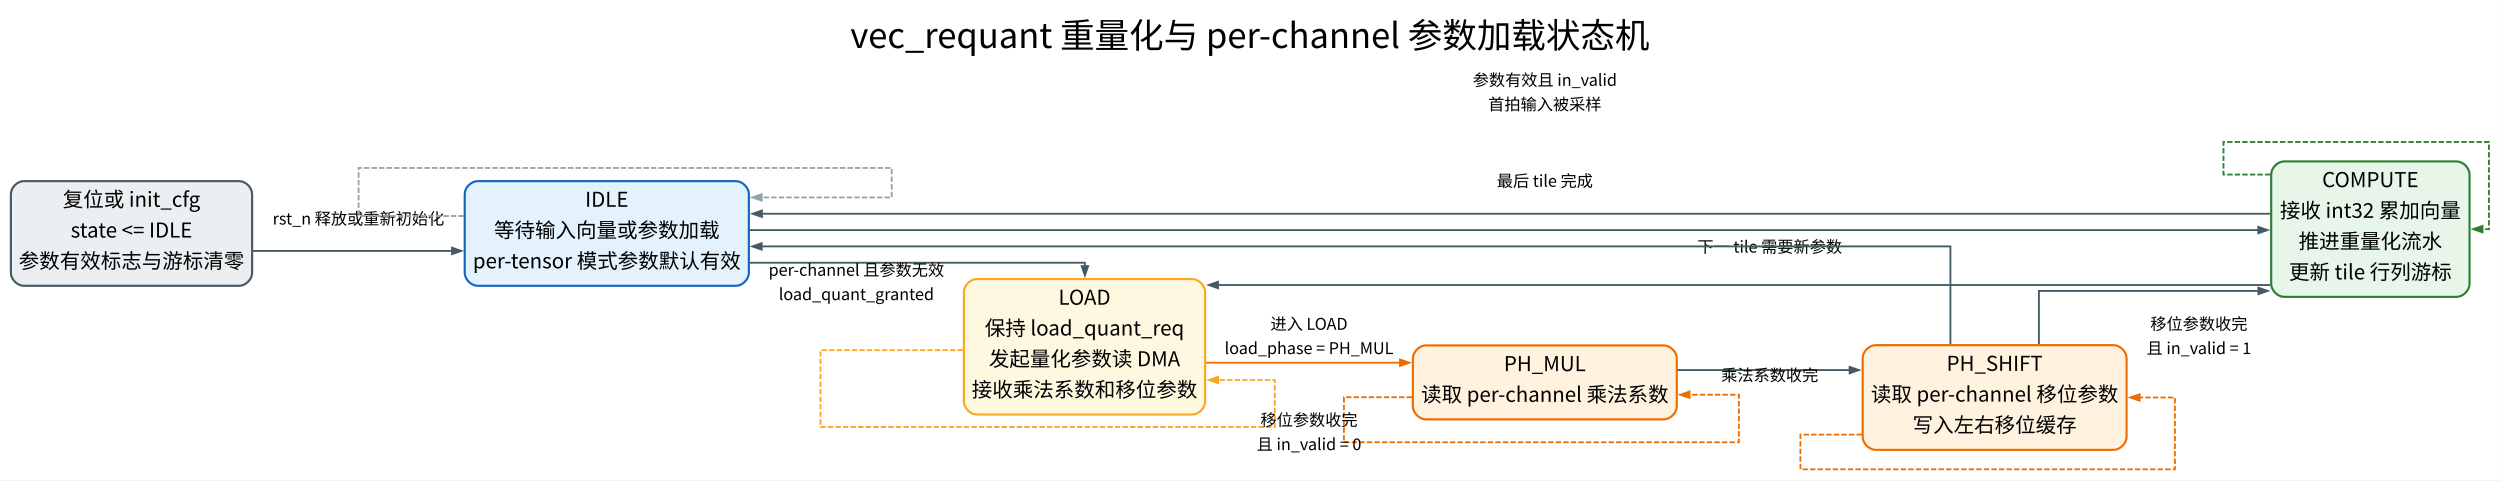
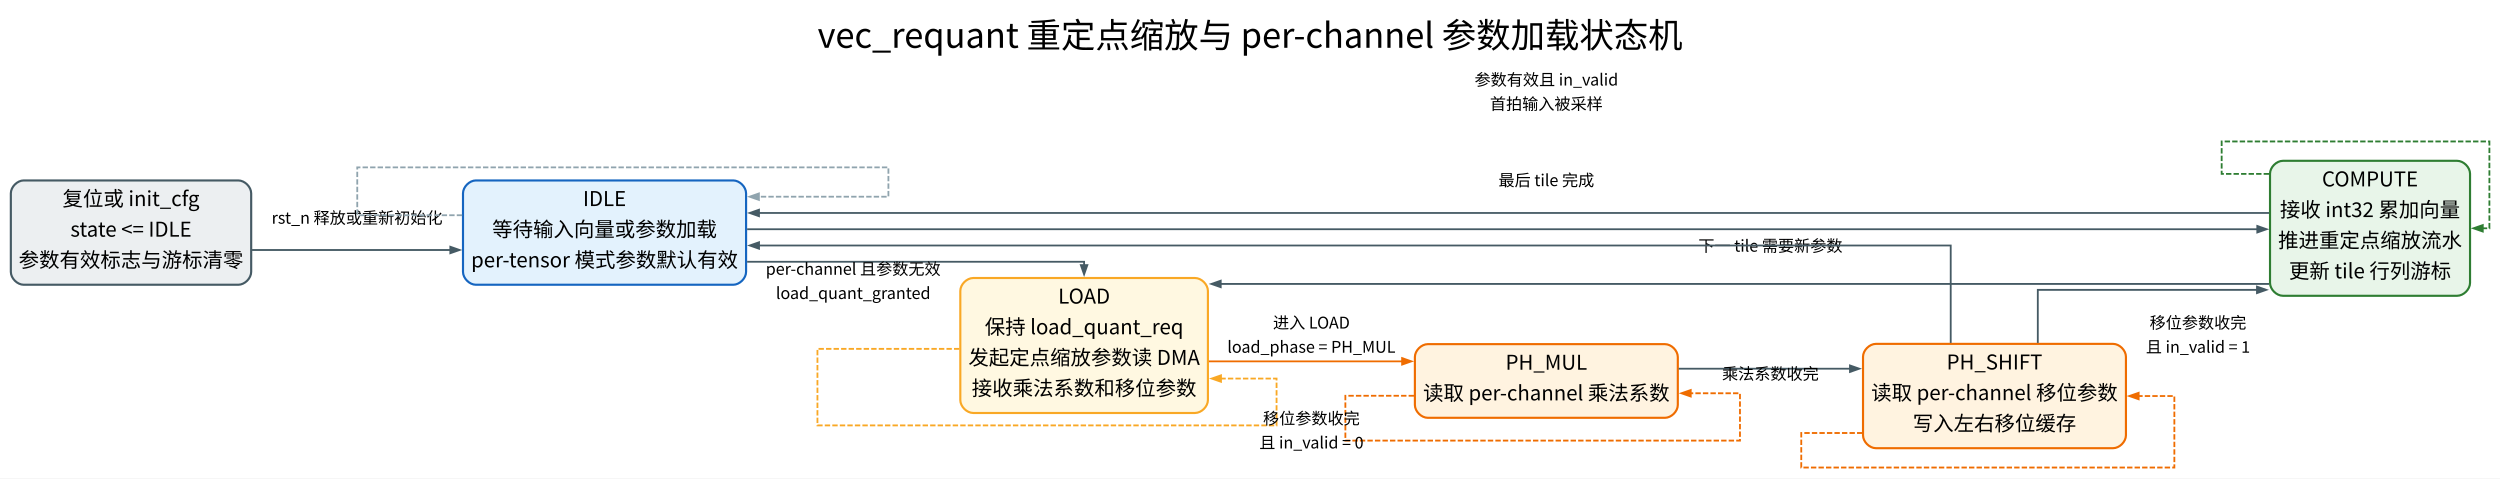
- <svg xmlns="http://www.w3.org/2000/svg" width="4826pt" height="927pt" viewBox="0.00 0.00 4826.00 927.00">
+ <svg xmlns="http://www.w3.org/2000/svg" width="4844pt" height="927pt" viewBox="0.00 0.00 4844.00 927.00">
  <g id="graph0" class="graph" transform="scale(2.08333 2.08333) rotate(0) translate(10.08 434.84)">
-     <polygon fill="white" stroke="none" points="-10.08,10.08 -10.08,-434.84 2306.26,-434.84 2306.26,10.08 -10.08,10.08" />
-     <text xml:space="preserve" text-anchor="middle" x="1148.09" y="-390.36" font-family="Noto Sans CJK SC" font-size="32.00">vec_requant 重量化与 per-channel 参数加载状态机</text>
+     <polygon fill="white" stroke="none" points="-10.08,10.08 -10.08,-434.84 2315.26,-434.84 2315.26,10.08 -10.08,10.08" />
+     <text xml:space="preserve" text-anchor="middle" x="1152.59" y="-390.36" font-family="Noto Sans CJK SC" font-size="32.00">vec_requant 重定点缩放与 per-channel 参数加载状态机</text>
    <g id="node1" class="node">
      <path fill="#eceff1" stroke="#455a64" stroke-width="2" d="M211.53,-267.02C211.53,-267.02 12,-267.02 12,-267.02 6,-267.02 0,-261.02 0,-255.02 0,-255.02 0,-182 0,-182 0,-176 6,-170 12,-170 12,-170 211.53,-170 211.53,-170 217.53,-170 223.53,-176 223.53,-182 223.53,-182 223.53,-255.02 223.53,-255.02 223.53,-261.02 217.53,-267.02 211.53,-267.02" />
      <text xml:space="preserve" text-anchor="middle" x="111.76" y="-243.21" font-family="Noto Sans CJK SC" font-size="19.00">复位或 init_cfg</text>
      <text xml:space="preserve" text-anchor="middle" x="111.76" y="-214.71" font-family="Noto Sans CJK SC" font-size="19.00">state &lt;= IDLE</text>
      <text xml:space="preserve" text-anchor="middle" x="111.76" y="-186.21" font-family="Noto Sans CJK SC" font-size="19.00">参数有效标志与游标清零</text>
    </g>
    <g id="node2" class="node">
      <path fill="#e3f2fd" stroke="#1565c0" stroke-width="2" d="M671.81,-267.02C671.81,-267.02 432.53,-267.02 432.53,-267.02 426.53,-267.02 420.53,-261.02 420.53,-255.02 420.53,-255.02 420.53,-182 420.53,-182 420.53,-176 426.53,-170 432.53,-170 432.53,-170 671.81,-170 671.81,-170 677.81,-170 683.81,-176 683.81,-182 683.81,-182 683.81,-255.02 683.81,-255.02 683.81,-261.02 677.81,-267.02 671.81,-267.02" />
      <text xml:space="preserve" text-anchor="middle" x="552.17" y="-243.21" font-family="Noto Sans CJK SC" font-size="19.00">IDLE</text>
      <text xml:space="preserve" text-anchor="middle" x="552.17" y="-214.71" font-family="Noto Sans CJK SC" font-size="19.00">等待输入向量或参数加载</text>
      <text xml:space="preserve" text-anchor="middle" x="552.17" y="-186.21" font-family="Noto Sans CJK SC" font-size="19.00">per-tensor 模式参数默认有效</text>
    </g>
    <g id="edge1" class="edge">
      <path fill="none" stroke="#455a64" stroke-width="1.7" d="M224.32,-202.34C224.32,-202.34 408.74,-202.34 408.74,-202.34" />
      <polygon fill="#455a64" stroke="#455a64" stroke-width="1.7" points="408.74,-205.35 417.34,-202.34 408.74,-199.33 408.74,-205.35" />
      <text xml:space="preserve" text-anchor="middle" x="322.03" y="-226.76" font-family="Noto Sans CJK SC" font-size="15.00">rst_n 释放或重新初始化</text>
    </g>
    <g id="edge4" class="edge">
      <path fill="none" stroke="#90a4ae" stroke-width="1.7" stroke-dasharray="5,2" d="M419.72,-234.68C368.59,-234.68 322.18,-234.68 322.18,-234.68 322.18,-234.68 322.18,-279.19 322.18,-279.19 322.18,-279.19 816.18,-279.19 816.18,-279.19 816.18,-279.19 816.18,-251.89 816.18,-251.89 816.18,-251.89 695.73,-251.89 695.73,-251.89" />
      <polygon fill="#90a4ae" stroke="#90a4ae" stroke-width="1.7" points="695.73,-248.89 687.13,-251.9 695.73,-254.91 695.73,-248.89" />
    </g>
    <g id="node3" class="node">
-       <path fill="#fff8e1" stroke="#f9a825" stroke-width="2" d="M1094.59,-176.27C1094.59,-176.27 895.06,-176.27 895.06,-176.27 889.06,-176.27 883.06,-170.27 883.06,-164.27 883.06,-164.27 883.06,-62.75 883.06,-62.75 883.06,-56.75 889.06,-50.75 895.06,-50.75 895.06,-50.75 1094.59,-50.75 1094.59,-50.75 1100.59,-50.75 1106.59,-56.75 1106.59,-62.75 1106.59,-62.75 1106.59,-164.27 1106.59,-164.27 1106.59,-170.27 1100.59,-176.27 1094.59,-176.27" />
-       <text xml:space="preserve" text-anchor="middle" x="994.82" y="-152.46" font-family="Noto Sans CJK SC" font-size="19.00">LOAD</text>
-       <text xml:space="preserve" text-anchor="middle" x="994.82" y="-123.96" font-family="Noto Sans CJK SC" font-size="19.00">保持 load_quant_req</text>
-       <text xml:space="preserve" text-anchor="middle" x="994.82" y="-95.46" font-family="Noto Sans CJK SC" font-size="19.00">发起量化参数读 DMA</text>
-       <text xml:space="preserve" text-anchor="middle" x="994.82" y="-66.96" font-family="Noto Sans CJK SC" font-size="19.00">接收乘法系数和移位参数</text>
+       <path fill="#fff8e1" stroke="#f9a825" stroke-width="2" d="M1101.34,-176.27C1101.34,-176.27 895.06,-176.27 895.06,-176.27 889.06,-176.27 883.06,-170.27 883.06,-164.27 883.06,-164.27 883.06,-62.75 883.06,-62.75 883.06,-56.75 889.06,-50.75 895.06,-50.75 895.06,-50.75 1101.34,-50.75 1101.34,-50.75 1107.34,-50.75 1113.34,-56.75 1113.34,-62.75 1113.34,-62.75 1113.34,-164.27 1113.34,-164.27 1113.34,-170.27 1107.34,-176.27 1101.34,-176.27" />
+       <text xml:space="preserve" text-anchor="middle" x="998.2" y="-152.46" font-family="Noto Sans CJK SC" font-size="19.00">LOAD</text>
+       <text xml:space="preserve" text-anchor="middle" x="998.2" y="-123.96" font-family="Noto Sans CJK SC" font-size="19.00">保持 load_quant_req</text>
+       <text xml:space="preserve" text-anchor="middle" x="998.2" y="-95.46" font-family="Noto Sans CJK SC" font-size="19.00">发起定点缩放参数读 DMA</text>
+       <text xml:space="preserve" text-anchor="middle" x="998.2" y="-66.96" font-family="Noto Sans CJK SC" font-size="19.00">接收乘法系数和移位参数</text>
    </g>
    <g id="edge2" class="edge">
-       <path fill="none" stroke="#455a64" stroke-width="1.7" d="M684.79,-191.39C815.3,-191.39 995.18,-191.39 995.18,-191.39 995.18,-191.39 995.18,-188.28 995.18,-188.28" />
-       <polygon fill="#455a64" stroke="#455a64" stroke-width="1.7" points="998.19,-188.28 995.18,-179.68 992.17,-188.28 998.19,-188.28" />
+       <path fill="none" stroke="#455a64" stroke-width="1.7" d="M684.78,-191.39C816.25,-191.39 998.18,-191.39 998.18,-191.39 998.18,-191.39 998.18,-188.28 998.18,-188.28" />
+       <polygon fill="#455a64" stroke="#455a64" stroke-width="1.7" points="1001.19,-188.28 998.18,-179.68 995.17,-188.28 1001.19,-188.28" />
      <text xml:space="preserve" text-anchor="middle" x="783.43" y="-179.26" font-family="Noto Sans CJK SC" font-size="15.00">per-channel 且参数无效</text>
      <text xml:space="preserve" text-anchor="middle" x="783.43" y="-156.76" font-family="Noto Sans CJK SC" font-size="15.00">load_quant_granted</text>
    </g>
    <g id="node4" class="node">
-       <path fill="#e8f5e9" stroke="#2e7d32" stroke-width="2" d="M2266.18,-285.27C2266.18,-285.27 2106.4,-285.27 2106.4,-285.27 2100.4,-285.27 2094.4,-279.27 2094.4,-273.27 2094.4,-273.27 2094.4,-171.75 2094.4,-171.75 2094.4,-165.75 2100.4,-159.75 2106.4,-159.75 2106.4,-159.75 2266.18,-159.75 2266.18,-159.75 2272.18,-159.75 2278.18,-165.75 2278.18,-171.75 2278.18,-171.75 2278.18,-273.27 2278.18,-273.27 2278.18,-279.27 2272.18,-285.27 2266.18,-285.27" />
-       <text xml:space="preserve" text-anchor="middle" x="2186.29" y="-261.46" font-family="Noto Sans CJK SC" font-size="19.00">COMPUTE</text>
-       <text xml:space="preserve" text-anchor="middle" x="2186.29" y="-232.96" font-family="Noto Sans CJK SC" font-size="19.00">接收 int32 累加向量</text>
-       <text xml:space="preserve" text-anchor="middle" x="2186.29" y="-204.46" font-family="Noto Sans CJK SC" font-size="19.00">推进重量化流水</text>
-       <text xml:space="preserve" text-anchor="middle" x="2186.29" y="-175.96" font-family="Noto Sans CJK SC" font-size="19.00">更新 tile 行列游标</text>
+       <path fill="#e8f5e9" stroke="#2e7d32" stroke-width="2" d="M2275.18,-285.27C2275.18,-285.27 2113.15,-285.27 2113.15,-285.27 2107.15,-285.27 2101.15,-279.27 2101.15,-273.27 2101.15,-273.27 2101.15,-171.75 2101.15,-171.75 2101.15,-165.75 2107.15,-159.75 2113.15,-159.75 2113.15,-159.75 2275.18,-159.75 2275.18,-159.75 2281.18,-159.75 2287.18,-165.75 2287.18,-171.75 2287.18,-171.75 2287.18,-273.27 2287.18,-273.27 2287.18,-279.27 2281.18,-285.27 2275.18,-285.27" />
+       <text xml:space="preserve" text-anchor="middle" x="2194.16" y="-261.46" font-family="Noto Sans CJK SC" font-size="19.00">COMPUTE</text>
+       <text xml:space="preserve" text-anchor="middle" x="2194.16" y="-232.96" font-family="Noto Sans CJK SC" font-size="19.00">接收 int32 累加向量</text>
+       <text xml:space="preserve" text-anchor="middle" x="2194.16" y="-204.46" font-family="Noto Sans CJK SC" font-size="19.00">推进重定点缩放流水</text>
+       <text xml:space="preserve" text-anchor="middle" x="2194.16" y="-175.96" font-family="Noto Sans CJK SC" font-size="19.00">更新 tile 行列游标</text>
    </g>
    <g id="edge3" class="edge">
-       <path fill="none" stroke="#455a64" stroke-width="1.7" d="M684.51,-221.64C684.51,-221.64 2082.43,-221.64 2082.43,-221.64" />
-       <polygon fill="#455a64" stroke="#455a64" stroke-width="1.7" points="2082.43,-224.66 2091.03,-221.65 2082.43,-218.64 2082.43,-224.66" />
-       <text xml:space="preserve" text-anchor="middle" x="1421.35" y="-355.26" font-family="Noto Sans CJK SC" font-size="15.00">参数有效且 in_valid</text>
-       <text xml:space="preserve" text-anchor="middle" x="1421.35" y="-332.76" font-family="Noto Sans CJK SC" font-size="15.00">首拍输入被采样</text>
+       <path fill="none" stroke="#455a64" stroke-width="1.7" d="M684.8,-221.64C684.8,-221.64 2089.32,-221.64 2089.32,-221.64" />
+       <polygon fill="#455a64" stroke="#455a64" stroke-width="1.7" points="2089.32,-224.66 2097.92,-221.65 2089.32,-218.64 2089.32,-224.66" />
+       <text xml:space="preserve" text-anchor="middle" x="1428.1" y="-355.26" font-family="Noto Sans CJK SC" font-size="15.00">参数有效且 in_valid</text>
+       <text xml:space="preserve" text-anchor="middle" x="1428.1" y="-332.76" font-family="Noto Sans CJK SC" font-size="15.00">首拍输入被采样</text>
    </g>
    <g id="edge11" class="edge">
-       <path fill="none" stroke="#f9a825" stroke-width="1.7" stroke-dasharray="5,2" d="M882.17,-110.38C817.96,-110.38 750.18,-110.38 750.18,-110.38 750.18,-110.38 750.18,-39.19 750.18,-39.19 750.18,-39.19 1171.18,-39.19 1171.18,-39.19 1171.18,-39.19 1171.18,-82.76 1171.18,-82.76 1171.18,-82.76 1118.68,-82.76 1118.68,-82.76" />
-       <polygon fill="#f9a825" stroke="#f9a825" stroke-width="1.7" points="1118.68,-79.75 1110.08,-82.76 1118.68,-85.77 1118.68,-79.75" />
+       <path fill="none" stroke="#f9a825" stroke-width="1.7" stroke-dasharray="5,2" d="M882.18,-110.38C817.63,-110.38 750.18,-110.38 750.18,-110.38 750.18,-110.38 750.18,-39.19 750.18,-39.19 750.18,-39.19 1177.18,-39.19 1177.18,-39.19 1177.18,-39.19 1177.18,-82.76 1177.18,-82.76 1177.18,-82.76 1125.5,-82.76 1125.5,-82.76" />
+       <polygon fill="#f9a825" stroke="#f9a825" stroke-width="1.7" points="1125.5,-79.75 1116.9,-82.76 1125.5,-85.77 1125.5,-79.75" />
    </g>
    <g id="node5" class="node">
-       <path fill="#fff3e0" stroke="#ef6c00" stroke-width="2" d="M1531.62,-114.77C1531.62,-114.77 1311.09,-114.77 1311.09,-114.77 1305.09,-114.77 1299.09,-108.77 1299.09,-102.77 1299.09,-102.77 1299.09,-58.25 1299.09,-58.25 1299.09,-52.25 1305.09,-46.25 1311.09,-46.25 1311.09,-46.25 1531.62,-46.25 1531.62,-46.25 1537.62,-46.25 1543.62,-52.25 1543.62,-58.25 1543.62,-58.25 1543.62,-102.77 1543.62,-102.77 1543.62,-108.77 1537.62,-114.77 1531.62,-114.77" />
-       <text xml:space="preserve" text-anchor="middle" x="1421.35" y="-90.96" font-family="Noto Sans CJK SC" font-size="19.00">PH_MUL</text>
-       <text xml:space="preserve" text-anchor="middle" x="1421.35" y="-62.46" font-family="Noto Sans CJK SC" font-size="19.00">读取 per-channel 乘法系数</text>
+       <path fill="#fff3e0" stroke="#ef6c00" stroke-width="2" d="M1538.37,-114.77C1538.37,-114.77 1317.84,-114.77 1317.84,-114.77 1311.84,-114.77 1305.84,-108.77 1305.84,-102.77 1305.84,-102.77 1305.84,-58.25 1305.84,-58.25 1305.84,-52.25 1311.84,-46.25 1317.84,-46.25 1317.84,-46.25 1538.37,-46.25 1538.37,-46.25 1544.37,-46.25 1550.37,-52.25 1550.37,-58.25 1550.37,-58.25 1550.37,-102.77 1550.37,-102.77 1550.37,-108.77 1544.37,-114.77 1538.37,-114.77" />
+       <text xml:space="preserve" text-anchor="middle" x="1428.1" y="-90.96" font-family="Noto Sans CJK SC" font-size="19.00">PH_MUL</text>
+       <text xml:space="preserve" text-anchor="middle" x="1428.1" y="-62.46" font-family="Noto Sans CJK SC" font-size="19.00">读取 per-channel 乘法系数</text>
    </g>
    <g id="edge5" class="edge">
-       <path fill="none" stroke="#ef6c00" stroke-width="1.7" d="M1107.45,-98.77C1107.45,-98.77 1287.17,-98.77 1287.17,-98.77" />
-       <polygon fill="#ef6c00" stroke="#ef6c00" stroke-width="1.7" points="1287.17,-101.78 1295.77,-98.77 1287.17,-95.76 1287.17,-101.78" />
-       <text xml:space="preserve" text-anchor="middle" x="1202.84" y="-129.26" font-family="Noto Sans CJK SC" font-size="15.00">进入 LOAD</text>
-       <text xml:space="preserve" text-anchor="middle" x="1202.84" y="-106.76" font-family="Noto Sans CJK SC" font-size="15.00">load_phase = PH_MUL</text>
+       <path fill="none" stroke="#ef6c00" stroke-width="1.7" d="M1114.26,-98.77C1114.26,-98.77 1293.96,-98.77 1293.96,-98.77" />
+       <polygon fill="#ef6c00" stroke="#ef6c00" stroke-width="1.7" points="1293.96,-101.78 1302.56,-98.77 1293.96,-95.76 1293.96,-101.78" />
+       <text xml:space="preserve" text-anchor="middle" x="1209.59" y="-129.26" font-family="Noto Sans CJK SC" font-size="15.00">进入 LOAD</text>
+       <text xml:space="preserve" text-anchor="middle" x="1209.59" y="-106.76" font-family="Noto Sans CJK SC" font-size="15.00">load_phase = PH_MUL</text>
    </g>
    <g id="edge14" class="edge">
-       <path fill="none" stroke="#455a64" stroke-width="1.7" d="M2093.45,-236.77C2093.45,-236.77 695.92,-236.77 695.92,-236.77" />
-       <polygon fill="#455a64" stroke="#455a64" stroke-width="1.7" points="695.92,-233.76 687.32,-236.77 695.92,-239.78 695.92,-233.76" />
-       <text xml:space="preserve" text-anchor="middle" x="1421.35" y="-261.76" font-family="Noto Sans CJK SC" font-size="15.00">最后 tile 完成</text>
+       <path fill="none" stroke="#455a64" stroke-width="1.7" d="M2100.29,-236.77C2100.29,-236.77 695.82,-236.77 695.82,-236.77" />
+       <polygon fill="#455a64" stroke="#455a64" stroke-width="1.7" points="695.82,-233.76 687.22,-236.77 695.82,-239.78 695.82,-233.76" />
+       <text xml:space="preserve" text-anchor="middle" x="1428.1" y="-261.76" font-family="Noto Sans CJK SC" font-size="15.00">最后 tile 完成</text>
    </g>
    <g id="edge13" class="edge">
-       <path fill="none" stroke="#455a64" stroke-width="1.7" d="M2093.79,-170.76C2093.79,-170.76 1118.54,-170.76 1118.54,-170.76" />
-       <polygon fill="#455a64" stroke="#455a64" stroke-width="1.7" points="1118.54,-167.75 1109.94,-170.76 1118.54,-173.77 1118.54,-167.75" />
-       <text xml:space="preserve" text-anchor="middle" x="1629.74" y="-200.76" font-family="Noto Sans CJK SC" font-size="15.00">下一 tile 需要新参数</text>
+       <path fill="none" stroke="#455a64" stroke-width="1.7" d="M2100.32,-170.76C2100.32,-170.76 1125.24,-170.76 1125.24,-170.76" />
+       <polygon fill="#455a64" stroke="#455a64" stroke-width="1.7" points="1125.24,-167.75 1116.64,-170.76 1125.24,-173.77 1125.24,-167.75" />
+       <text xml:space="preserve" text-anchor="middle" x="1636.49" y="-200.76" font-family="Noto Sans CJK SC" font-size="15.00">下一 tile 需要新参数</text>
    </g>
    <g id="edge12" class="edge">
-       <path fill="none" stroke="#2e7d32" stroke-width="1.7" stroke-dasharray="5,2" d="M2093.62,-273.1C2069.52,-273.1 2050.18,-273.1 2050.18,-273.1 2050.18,-273.1 2050.18,-303.27 2050.18,-303.27 2050.18,-303.27 2296.18,-303.27 2296.18,-303.27 2296.18,-303.27 2296.18,-222.51 2296.18,-222.51 2296.18,-222.51 2290.18,-222.51 2290.18,-222.51" />
-       <polygon fill="#2e7d32" stroke="#2e7d32" stroke-width="1.7" points="2290.18,-219.5 2281.58,-222.51 2290.18,-225.52 2290.18,-219.5" />
+       <path fill="none" stroke="#2e7d32" stroke-width="1.7" stroke-dasharray="5,2" d="M2100.22,-273.1C2075.79,-273.1 2056.18,-273.1 2056.18,-273.1 2056.18,-273.1 2056.18,-303.27 2056.18,-303.27 2056.18,-303.27 2305.18,-303.27 2305.18,-303.27 2305.18,-303.27 2305.18,-222.51 2305.18,-222.51 2305.18,-222.51 2299.01,-222.51 2299.01,-222.51" />
+       <polygon fill="#2e7d32" stroke="#2e7d32" stroke-width="1.7" points="2299.01,-219.5 2290.41,-222.51 2299.01,-225.52 2299.01,-219.5" />
    </g>
    <g id="edge6" class="edge">
-       <path fill="none" stroke="#ef6c00" stroke-width="1.7" stroke-dasharray="5,2" d="M1298.21,-66.76C1263.59,-66.76 1235.18,-66.76 1235.18,-66.76 1235.18,-66.76 1235.18,-25.06 1235.18,-25.06 1235.18,-25.06 1601.18,-25.06 1601.18,-25.06 1601.18,-25.06 1601.18,-69.09 1601.18,-69.09 1601.18,-69.09 1555.46,-69.09 1555.46,-69.09" />
-       <polygon fill="#ef6c00" stroke="#ef6c00" stroke-width="1.7" points="1555.46,-66.08 1546.86,-69.09 1555.46,-72.1 1555.46,-66.08" />
+       <path fill="none" stroke="#ef6c00" stroke-width="1.7" stroke-dasharray="5,2" d="M1304.99,-66.76C1269.99,-66.76 1241.18,-66.76 1241.18,-66.76 1241.18,-66.76 1241.18,-25.06 1241.18,-25.06 1241.18,-25.06 1608.18,-25.06 1608.18,-25.06 1608.18,-25.06 1608.18,-69.09 1608.18,-69.09 1608.18,-69.09 1562.38,-69.09 1562.38,-69.09" />
+       <polygon fill="#ef6c00" stroke="#ef6c00" stroke-width="1.7" points="1562.38,-66.08 1553.78,-69.09 1562.38,-72.1 1562.38,-66.08" />
    </g>
    <g id="node6" class="node">
-       <path fill="#fff3e0" stroke="#ef6c00" stroke-width="2" d="M1948.4,-115.02C1948.4,-115.02 1727.87,-115.02 1727.87,-115.02 1721.87,-115.02 1715.87,-109.02 1715.87,-103.02 1715.87,-103.02 1715.87,-30 1715.87,-30 1715.87,-24 1721.87,-18 1727.87,-18 1727.87,-18 1948.4,-18 1948.4,-18 1954.4,-18 1960.4,-24 1960.4,-30 1960.4,-30 1960.4,-103.02 1960.4,-103.02 1960.4,-109.02 1954.4,-115.02 1948.4,-115.02" />
-       <text xml:space="preserve" text-anchor="middle" x="1838.13" y="-91.21" font-family="Noto Sans CJK SC" font-size="19.00">PH_SHIFT</text>
-       <text xml:space="preserve" text-anchor="middle" x="1838.13" y="-62.71" font-family="Noto Sans CJK SC" font-size="19.00">读取 per-channel 移位参数</text>
-       <text xml:space="preserve" text-anchor="middle" x="1838.13" y="-34.21" font-family="Noto Sans CJK SC" font-size="19.00">写入左右移位缓存</text>
+       <path fill="#fff3e0" stroke="#ef6c00" stroke-width="2" d="M1955.15,-115.02C1955.15,-115.02 1734.62,-115.02 1734.62,-115.02 1728.62,-115.02 1722.62,-109.02 1722.62,-103.02 1722.62,-103.02 1722.62,-30 1722.62,-30 1722.62,-24 1728.62,-18 1734.62,-18 1734.62,-18 1955.15,-18 1955.15,-18 1961.15,-18 1967.15,-24 1967.15,-30 1967.15,-30 1967.15,-103.02 1967.15,-103.02 1967.15,-109.02 1961.15,-115.02 1955.15,-115.02" />
+       <text xml:space="preserve" text-anchor="middle" x="1844.88" y="-91.21" font-family="Noto Sans CJK SC" font-size="19.00">PH_SHIFT</text>
+       <text xml:space="preserve" text-anchor="middle" x="1844.88" y="-62.71" font-family="Noto Sans CJK SC" font-size="19.00">读取 per-channel 移位参数</text>
+       <text xml:space="preserve" text-anchor="middle" x="1844.88" y="-34.21" font-family="Noto Sans CJK SC" font-size="19.00">写入左右移位缓存</text>
    </g>
    <g id="edge7" class="edge">
-       <path fill="none" stroke="#455a64" stroke-width="1.7" d="M1544.43,-91.93C1544.43,-91.93 1703.76,-91.93 1703.76,-91.93" />
-       <polygon fill="#455a64" stroke="#455a64" stroke-width="1.7" points="1703.76,-94.94 1712.36,-91.93 1703.76,-88.92 1703.76,-94.94" />
-       <text xml:space="preserve" text-anchor="middle" x="1629.74" y="-81.76" font-family="Noto Sans CJK SC" font-size="15.00">乘法系数收完</text>
+       <path fill="none" stroke="#455a64" stroke-width="1.7" d="M1551.18,-91.93C1551.18,-91.93 1710.51,-91.93 1710.51,-91.93" />
+       <polygon fill="#455a64" stroke="#455a64" stroke-width="1.7" points="1710.51,-94.94 1719.11,-91.93 1710.51,-88.92 1710.51,-94.94" />
+       <text xml:space="preserve" text-anchor="middle" x="1636.49" y="-81.76" font-family="Noto Sans CJK SC" font-size="15.00">乘法系数收完</text>
    </g>
    <g id="edge9" class="edge">
-       <path fill="none" stroke="#455a64" stroke-width="1.7" d="M1797.18,-115.87C1797.18,-156.18 1797.18,-206.52 1797.18,-206.52 1797.18,-206.52 695.7,-206.52 695.7,-206.52" />
-       <polygon fill="#455a64" stroke="#455a64" stroke-width="1.7" points="695.7,-203.51 687.1,-206.52 695.7,-209.53 695.7,-203.51" />
-       <text xml:space="preserve" text-anchor="middle" x="1202.84" y="-40.26" font-family="Noto Sans CJK SC" font-size="15.00">移位参数收完</text>
-       <text xml:space="preserve" text-anchor="middle" x="1202.84" y="-17.76" font-family="Noto Sans CJK SC" font-size="15.00">且 in_valid = 0</text>
+       <path fill="none" stroke="#455a64" stroke-width="1.7" d="M1804.18,-115.87C1804.18,-156.18 1804.18,-206.52 1804.18,-206.52 1804.18,-206.52 695.85,-206.52 695.85,-206.52" />
+       <polygon fill="#455a64" stroke="#455a64" stroke-width="1.7" points="695.85,-203.51 687.25,-206.52 695.85,-209.53 695.85,-203.51" />
+       <text xml:space="preserve" text-anchor="middle" x="1209.59" y="-40.26" font-family="Noto Sans CJK SC" font-size="15.00">移位参数收完</text>
+       <text xml:space="preserve" text-anchor="middle" x="1209.59" y="-17.76" font-family="Noto Sans CJK SC" font-size="15.00">且 in_valid = 0</text>
    </g>
    <g id="edge10" class="edge">
-       <path fill="none" stroke="#455a64" stroke-width="1.7" d="M1879.18,-115.88C1879.18,-140.57 1879.18,-165.26 1879.18,-165.26 1879.18,-165.26 2082.56,-165.26 2082.56,-165.26" />
-       <polygon fill="#455a64" stroke="#455a64" stroke-width="1.7" points="2082.56,-168.27 2091.16,-165.26 2082.56,-162.25 2082.56,-168.27" />
-       <text xml:space="preserve" text-anchor="middle" x="2027.4" y="-129.26" font-family="Noto Sans CJK SC" font-size="15.00">移位参数收完</text>
-       <text xml:space="preserve" text-anchor="middle" x="2027.4" y="-106.76" font-family="Noto Sans CJK SC" font-size="15.00">且 in_valid = 1</text>
+       <path fill="none" stroke="#455a64" stroke-width="1.7" d="M1885.18,-115.88C1885.18,-140.57 1885.18,-165.26 1885.18,-165.26 1885.18,-165.26 2089.03,-165.26 2089.03,-165.26" />
+       <polygon fill="#455a64" stroke="#455a64" stroke-width="1.7" points="2089.03,-168.27 2097.63,-165.26 2089.03,-162.25 2089.03,-168.27" />
+       <text xml:space="preserve" text-anchor="middle" x="2034.15" y="-129.26" font-family="Noto Sans CJK SC" font-size="15.00">移位参数收完</text>
+       <text xml:space="preserve" text-anchor="middle" x="2034.15" y="-106.76" font-family="Noto Sans CJK SC" font-size="15.00">且 in_valid = 1</text>
    </g>
    <g id="edge8" class="edge">
-       <path fill="none" stroke="#ef6c00" stroke-width="1.7" stroke-dasharray="5,2" d="M1715.12,-32.12C1683.49,-32.12 1658.18,-32.12 1658.18,-32.12 1658.18,-32.12 1658.18,0 1658.18,0 1658.18,0 2005.18,0 2005.18,0 2005.18,0 2005.18,-66.51 2005.18,-66.51 2005.18,-66.51 1972.46,-66.51 1972.46,-66.51" />
-       <polygon fill="#ef6c00" stroke="#ef6c00" stroke-width="1.7" points="1972.46,-63.5 1963.86,-66.51 1972.46,-69.52 1972.46,-63.5" />
+       <path fill="none" stroke="#ef6c00" stroke-width="1.7" stroke-dasharray="5,2" d="M1722.04,-32.12C1690.45,-32.12 1665.18,-32.12 1665.18,-32.12 1665.18,-32.12 1665.18,0 1665.18,0 1665.18,0 2012.18,0 2012.18,0 2012.18,0 2012.18,-66.51 2012.18,-66.51 2012.18,-66.51 1978.96,-66.51 1978.96,-66.51" />
+       <polygon fill="#ef6c00" stroke="#ef6c00" stroke-width="1.7" points="1978.96,-63.5 1970.36,-66.51 1978.96,-69.52 1978.96,-63.5" />
    </g>
  </g>
</svg>
